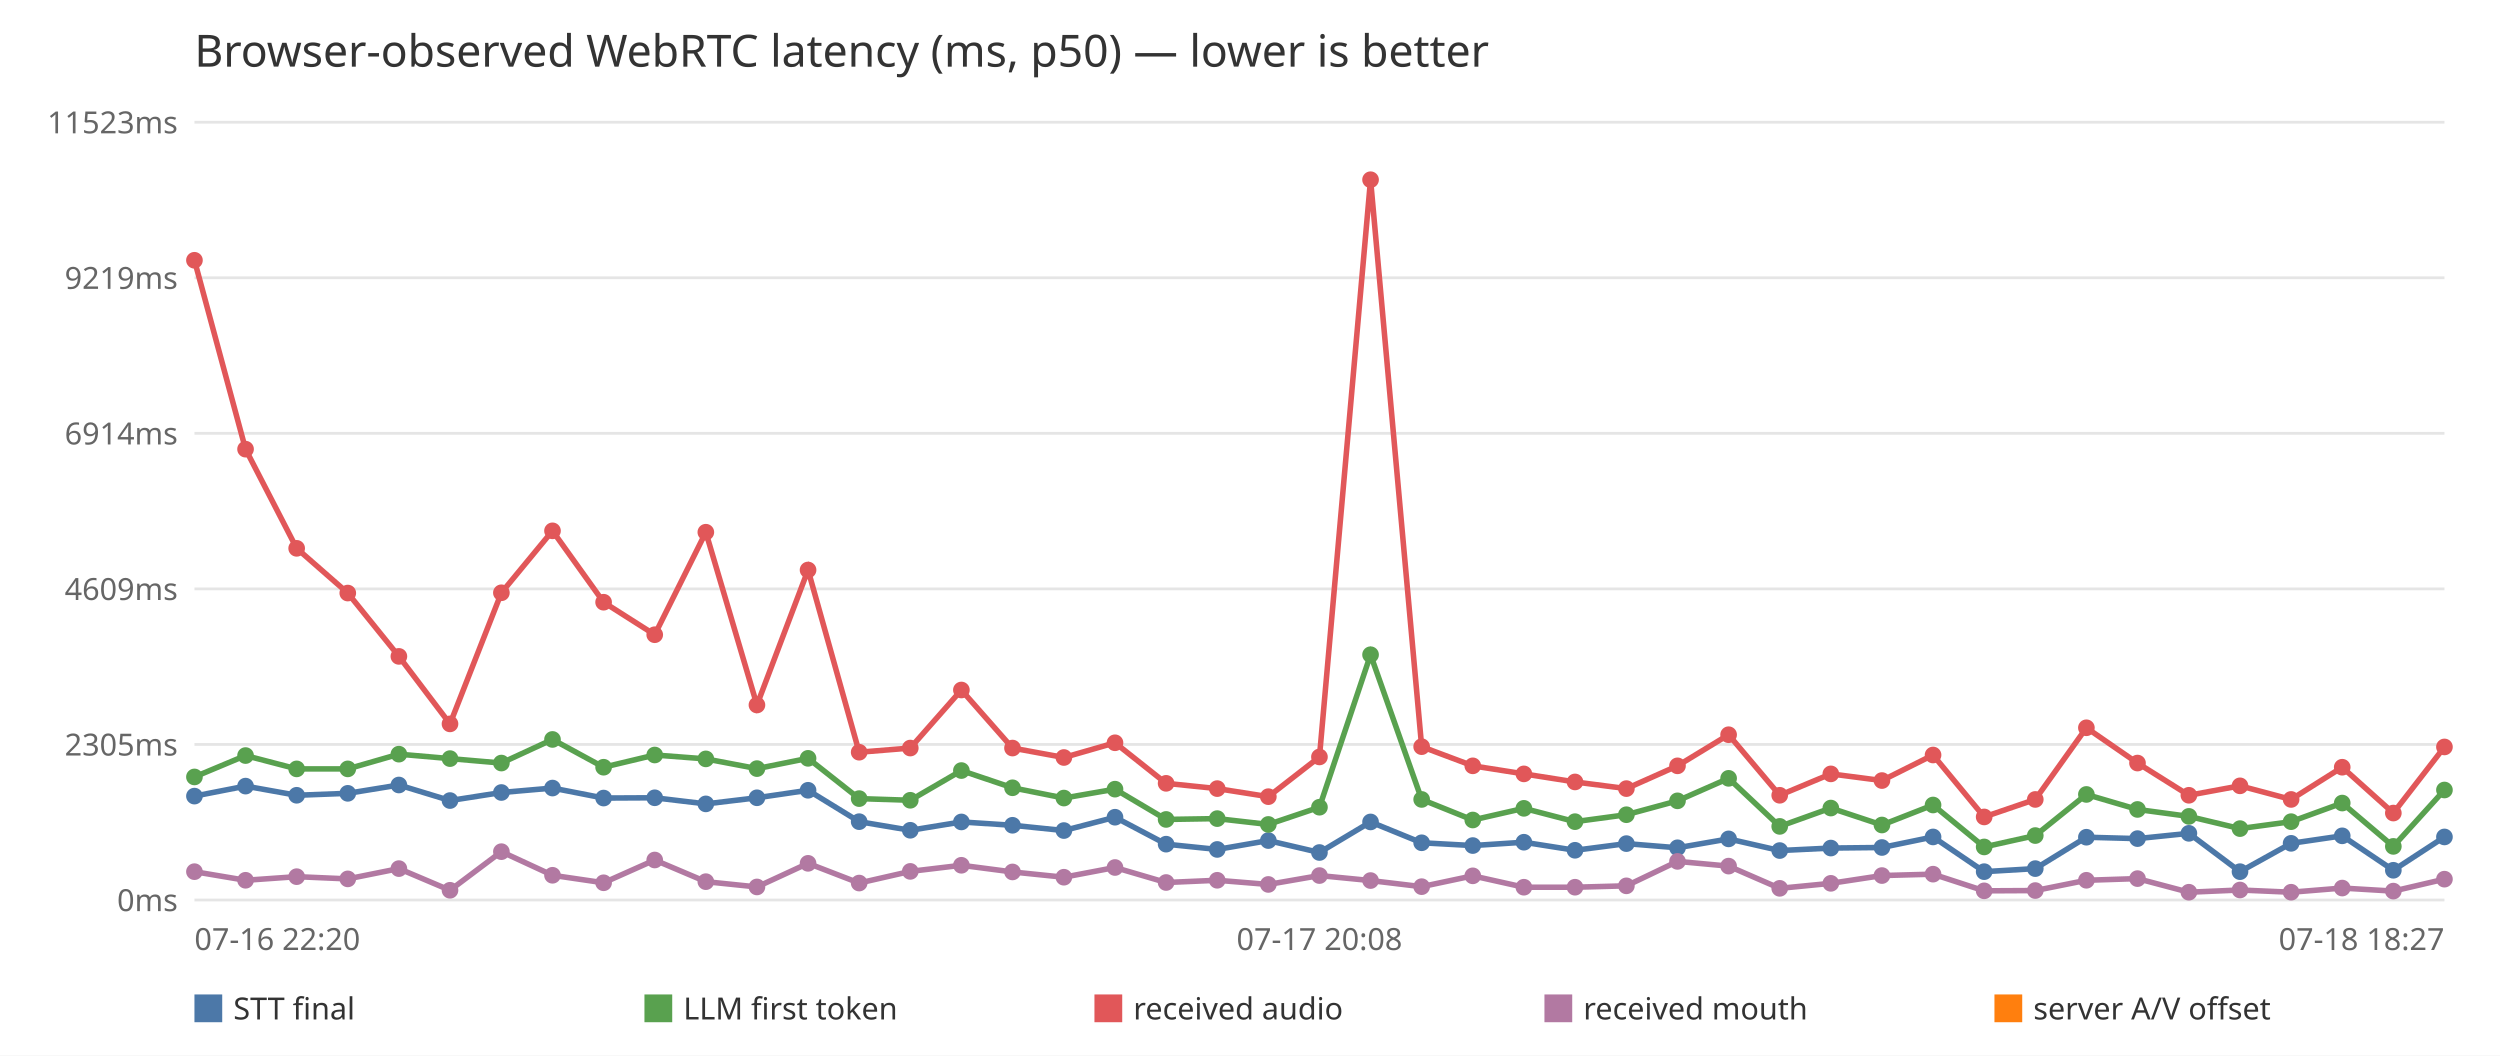
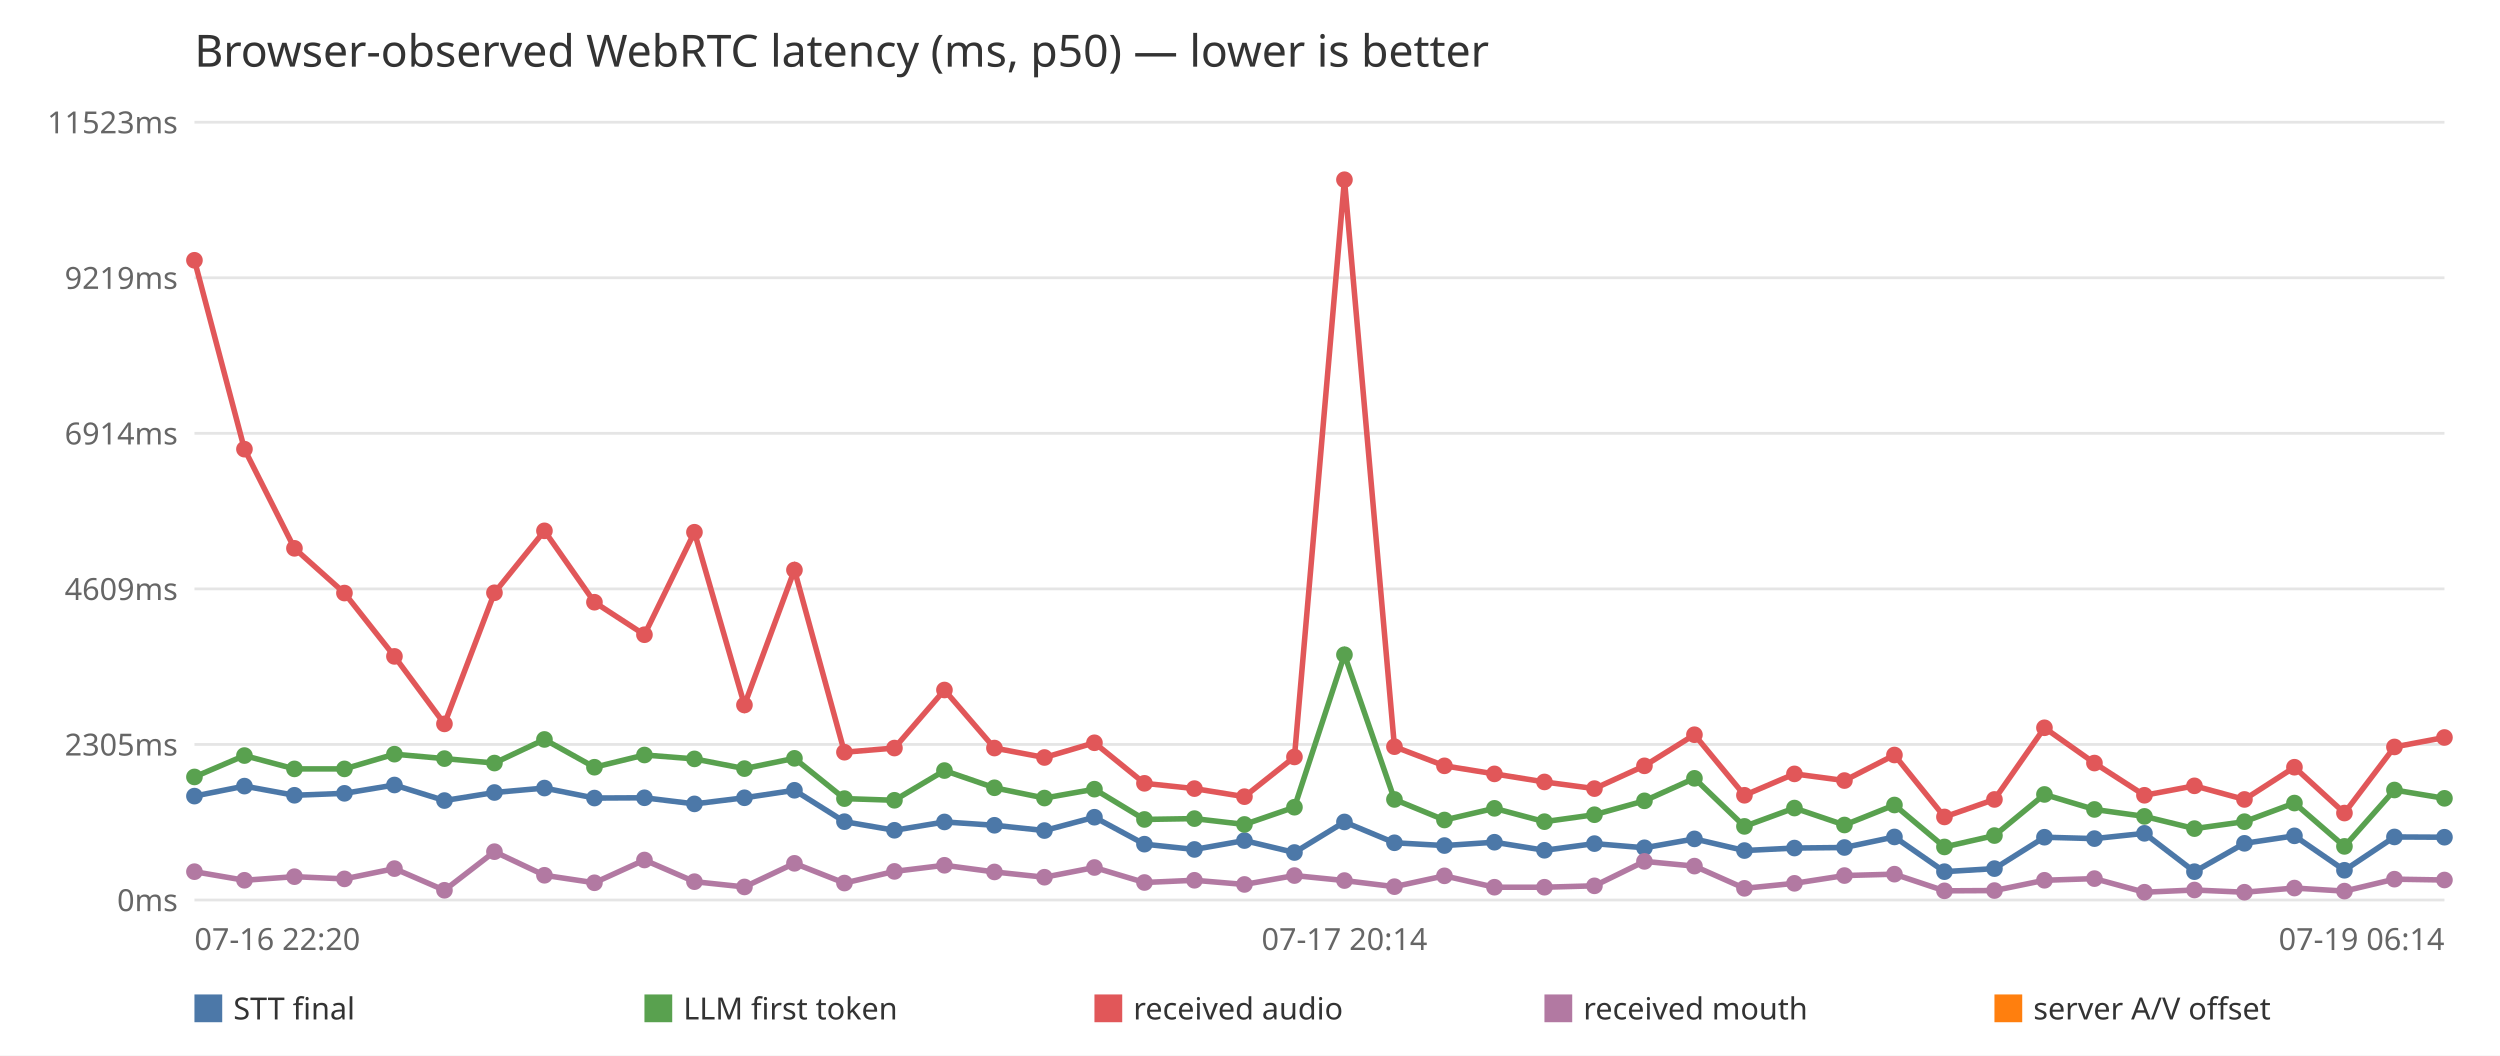
<svg xmlns="http://www.w3.org/2000/svg" width="900" height="380" viewBox="0 0 900 380" font-family="sans-serif">
  <rect width="900" height="380" fill="white" />
  <text x="70" y="24" font-size="16" fill="#333">Browser-observed WebRTC latency (ms, p50) — lower is better</text>
  <line x1="70" y1="324.0" x2="880" y2="324.0" stroke="#e5e5e5" />
  <text x="64" y="328.0" font-size="11" fill="#666" text-anchor="end">0ms</text>
  <line x1="70" y1="268.0" x2="880" y2="268.0" stroke="#e5e5e5" />
  <text x="64" y="272.0" font-size="11" fill="#666" text-anchor="end">2305ms</text>
  <line x1="70" y1="212.0" x2="880" y2="212.0" stroke="#e5e5e5" />
  <text x="64" y="216.0" font-size="11" fill="#666" text-anchor="end">4609ms</text>
  <line x1="70" y1="156.0" x2="880" y2="156.0" stroke="#e5e5e5" />
  <text x="64" y="160.0" font-size="11" fill="#666" text-anchor="end">6914ms</text>
  <line x1="70" y1="100.0" x2="880" y2="100.0" stroke="#e5e5e5" />
  <text x="64" y="104.0" font-size="11" fill="#666" text-anchor="end">9219ms</text>
  <line x1="70" y1="44.0" x2="880" y2="44.0" stroke="#e5e5e5" />
  <text x="64" y="48.0" font-size="11" fill="#666" text-anchor="end">11523ms</text>
  <text x="70.0" y="342" font-size="11" fill="#666" text-anchor="start">07-16 22:20</text>
-   <text x="475.0" y="342" font-size="11" fill="#666" text-anchor="middle">07-17 20:08</text>
-   <text x="880.0" y="342" font-size="11" fill="#666" text-anchor="end">07-18 18:27</text>
-   <polyline points="70.0,286.6 88.4,283.0 106.8,286.3 125.2,285.6 143.6,282.6 162.0,288.2 180.5,285.3 198.9,283.7 217.3,287.3 235.7,287.2 254.1,289.4 272.5,287.2 290.9,284.5 309.3,295.8 327.7,298.9 346.1,295.9 364.5,297.1 383.0,299.0 401.4,294.2 419.8,303.9 438.2,305.8 456.6,302.6 475.0,306.9 493.4,295.9 511.8,303.4 530.2,304.4 548.6,303.2 567.0,306.1 585.5,303.7 603.9,305.2 622.3,302.0 640.7,306.2 659.1,305.3 677.5,305.1 695.9,301.3 714.3,313.8 732.7,312.7 751.1,301.4 769.5,301.9 788.0,300.0 806.4,313.8 824.8,303.6 843.2,300.9 861.6,313.3 880.0,301.3" fill="none" stroke="#4c78a8" stroke-width="2" />
+   <text x="484.0" y="342" font-size="11" fill="#666" text-anchor="middle">07-17 20:14</text>
+   <text x="880.0" y="342" font-size="11" fill="#666" text-anchor="end">07-19 06:14</text>
+   <polyline points="70.0,286.6 88.0,283.0 106.0,286.3 124.0,285.6 142.0,282.6 160.0,288.2 178.0,285.3 196.0,283.7 214.0,287.3 232.0,287.2 250.0,289.4 268.0,287.2 286.0,284.5 304.0,295.8 322.0,298.9 340.0,295.9 358.0,297.1 376.0,299.0 394.0,294.2 412.0,303.9 430.0,305.8 448.0,302.6 466.0,306.9 484.0,295.9 502.0,303.4 520.0,304.4 538.0,303.2 556.0,306.1 574.0,303.7 592.0,305.2 610.0,302.0 628.0,306.2 646.0,305.3 664.0,305.1 682.0,301.3 700.0,313.8 718.0,312.7 736.0,301.4 754.0,301.9 772.0,300.0 790.0,313.8 808.0,303.6 826.0,300.9 844.0,313.3 862.0,301.3 880.0,301.4" fill="none" stroke="#4c78a8" stroke-width="2" />
  <circle cx="70.0" cy="286.6" r="3" fill="#4c78a8" />
-   <circle cx="88.4" cy="283.0" r="3" fill="#4c78a8" />
-   <circle cx="106.8" cy="286.3" r="3" fill="#4c78a8" />
-   <circle cx="125.2" cy="285.6" r="3" fill="#4c78a8" />
-   <circle cx="143.6" cy="282.6" r="3" fill="#4c78a8" />
-   <circle cx="162.0" cy="288.2" r="3" fill="#4c78a8" />
-   <circle cx="180.5" cy="285.3" r="3" fill="#4c78a8" />
-   <circle cx="198.9" cy="283.7" r="3" fill="#4c78a8" />
-   <circle cx="217.3" cy="287.3" r="3" fill="#4c78a8" />
-   <circle cx="235.7" cy="287.2" r="3" fill="#4c78a8" />
-   <circle cx="254.1" cy="289.4" r="3" fill="#4c78a8" />
-   <circle cx="272.5" cy="287.2" r="3" fill="#4c78a8" />
-   <circle cx="290.9" cy="284.5" r="3" fill="#4c78a8" />
-   <circle cx="309.3" cy="295.8" r="3" fill="#4c78a8" />
-   <circle cx="327.7" cy="298.9" r="3" fill="#4c78a8" />
-   <circle cx="346.1" cy="295.9" r="3" fill="#4c78a8" />
-   <circle cx="364.5" cy="297.1" r="3" fill="#4c78a8" />
-   <circle cx="383.0" cy="299.0" r="3" fill="#4c78a8" />
-   <circle cx="401.4" cy="294.2" r="3" fill="#4c78a8" />
-   <circle cx="419.8" cy="303.9" r="3" fill="#4c78a8" />
-   <circle cx="438.2" cy="305.8" r="3" fill="#4c78a8" />
-   <circle cx="456.6" cy="302.6" r="3" fill="#4c78a8" />
-   <circle cx="475.0" cy="306.9" r="3" fill="#4c78a8" />
-   <circle cx="493.4" cy="295.9" r="3" fill="#4c78a8" />
-   <circle cx="511.8" cy="303.4" r="3" fill="#4c78a8" />
-   <circle cx="530.2" cy="304.4" r="3" fill="#4c78a8" />
-   <circle cx="548.6" cy="303.2" r="3" fill="#4c78a8" />
-   <circle cx="567.0" cy="306.1" r="3" fill="#4c78a8" />
-   <circle cx="585.5" cy="303.7" r="3" fill="#4c78a8" />
-   <circle cx="603.9" cy="305.2" r="3" fill="#4c78a8" />
-   <circle cx="622.3" cy="302.0" r="3" fill="#4c78a8" />
-   <circle cx="640.7" cy="306.2" r="3" fill="#4c78a8" />
-   <circle cx="659.1" cy="305.3" r="3" fill="#4c78a8" />
-   <circle cx="677.5" cy="305.1" r="3" fill="#4c78a8" />
-   <circle cx="695.9" cy="301.3" r="3" fill="#4c78a8" />
-   <circle cx="714.3" cy="313.8" r="3" fill="#4c78a8" />
-   <circle cx="732.7" cy="312.7" r="3" fill="#4c78a8" />
-   <circle cx="751.1" cy="301.4" r="3" fill="#4c78a8" />
-   <circle cx="769.5" cy="301.9" r="3" fill="#4c78a8" />
-   <circle cx="788.0" cy="300.0" r="3" fill="#4c78a8" />
-   <circle cx="806.4" cy="313.8" r="3" fill="#4c78a8" />
-   <circle cx="824.8" cy="303.6" r="3" fill="#4c78a8" />
-   <circle cx="843.2" cy="300.9" r="3" fill="#4c78a8" />
-   <circle cx="861.6" cy="313.3" r="3" fill="#4c78a8" />
-   <circle cx="880.0" cy="301.3" r="3" fill="#4c78a8" />
+   <circle cx="88.0" cy="283.0" r="3" fill="#4c78a8" />
+   <circle cx="106.0" cy="286.3" r="3" fill="#4c78a8" />
+   <circle cx="124.0" cy="285.6" r="3" fill="#4c78a8" />
+   <circle cx="142.0" cy="282.6" r="3" fill="#4c78a8" />
+   <circle cx="160.0" cy="288.2" r="3" fill="#4c78a8" />
+   <circle cx="178.0" cy="285.3" r="3" fill="#4c78a8" />
+   <circle cx="196.0" cy="283.7" r="3" fill="#4c78a8" />
+   <circle cx="214.0" cy="287.3" r="3" fill="#4c78a8" />
+   <circle cx="232.0" cy="287.2" r="3" fill="#4c78a8" />
+   <circle cx="250.0" cy="289.4" r="3" fill="#4c78a8" />
+   <circle cx="268.0" cy="287.2" r="3" fill="#4c78a8" />
+   <circle cx="286.0" cy="284.5" r="3" fill="#4c78a8" />
+   <circle cx="304.0" cy="295.8" r="3" fill="#4c78a8" />
+   <circle cx="322.0" cy="298.9" r="3" fill="#4c78a8" />
+   <circle cx="340.0" cy="295.9" r="3" fill="#4c78a8" />
+   <circle cx="358.0" cy="297.1" r="3" fill="#4c78a8" />
+   <circle cx="376.0" cy="299.0" r="3" fill="#4c78a8" />
+   <circle cx="394.0" cy="294.2" r="3" fill="#4c78a8" />
+   <circle cx="412.0" cy="303.9" r="3" fill="#4c78a8" />
+   <circle cx="430.0" cy="305.8" r="3" fill="#4c78a8" />
+   <circle cx="448.0" cy="302.6" r="3" fill="#4c78a8" />
+   <circle cx="466.0" cy="306.9" r="3" fill="#4c78a8" />
+   <circle cx="484.0" cy="295.9" r="3" fill="#4c78a8" />
+   <circle cx="502.0" cy="303.4" r="3" fill="#4c78a8" />
+   <circle cx="520.0" cy="304.4" r="3" fill="#4c78a8" />
+   <circle cx="538.0" cy="303.2" r="3" fill="#4c78a8" />
+   <circle cx="556.0" cy="306.1" r="3" fill="#4c78a8" />
+   <circle cx="574.0" cy="303.7" r="3" fill="#4c78a8" />
+   <circle cx="592.0" cy="305.2" r="3" fill="#4c78a8" />
+   <circle cx="610.0" cy="302.0" r="3" fill="#4c78a8" />
+   <circle cx="628.0" cy="306.2" r="3" fill="#4c78a8" />
+   <circle cx="646.0" cy="305.3" r="3" fill="#4c78a8" />
+   <circle cx="664.0" cy="305.1" r="3" fill="#4c78a8" />
+   <circle cx="682.0" cy="301.3" r="3" fill="#4c78a8" />
+   <circle cx="700.0" cy="313.8" r="3" fill="#4c78a8" />
+   <circle cx="718.0" cy="312.7" r="3" fill="#4c78a8" />
+   <circle cx="736.0" cy="301.4" r="3" fill="#4c78a8" />
+   <circle cx="754.0" cy="301.9" r="3" fill="#4c78a8" />
+   <circle cx="772.0" cy="300.0" r="3" fill="#4c78a8" />
+   <circle cx="790.0" cy="313.8" r="3" fill="#4c78a8" />
+   <circle cx="808.0" cy="303.6" r="3" fill="#4c78a8" />
+   <circle cx="826.0" cy="300.9" r="3" fill="#4c78a8" />
+   <circle cx="844.0" cy="313.3" r="3" fill="#4c78a8" />
+   <circle cx="862.0" cy="301.3" r="3" fill="#4c78a8" />
+   <circle cx="880.0" cy="301.4" r="3" fill="#4c78a8" />
  <rect x="70.0" y="358" width="10" height="10" fill="#4c78a8" />
  <text x="84.0" y="367" font-size="11" fill="#333">STT final</text>
-   <polyline points="70.0,279.7 88.4,272.0 106.8,276.8 125.2,276.8 143.6,271.5 162.0,273.1 180.5,274.7 198.9,266.2 217.3,276.2 235.7,271.8 254.1,273.2 272.5,276.7 290.9,273.0 309.3,287.5 327.7,288.1 346.1,277.4 364.5,283.6 383.0,287.3 401.4,284.1 419.8,295.0 438.2,294.7 456.6,296.8 475.0,290.6 493.4,235.7 511.8,287.8 530.2,295.2 548.6,291.0 567.0,295.8 585.5,293.3 603.9,288.3 622.3,280.2 640.7,297.5 659.1,290.9 677.5,297.0 695.9,289.8 714.3,304.9 732.7,300.8 751.1,286.0 769.5,291.4 788.0,293.9 806.4,298.3 824.8,295.8 843.2,289.1 861.6,304.7 880.0,284.4" fill="none" stroke="#59a14f" stroke-width="2" />
+   <polyline points="70.0,279.7 88.0,272.0 106.0,276.8 124.0,276.8 142.0,271.5 160.0,273.1 178.0,274.7 196.0,266.2 214.0,276.2 232.0,271.8 250.0,273.2 268.0,276.7 286.0,273.0 304.0,287.5 322.0,288.1 340.0,277.4 358.0,283.6 376.0,287.3 394.0,284.1 412.0,295.0 430.0,294.7 448.0,296.8 466.0,290.6 484.0,235.7 502.0,287.8 520.0,295.2 538.0,291.0 556.0,295.8 574.0,293.3 592.0,288.3 610.0,280.2 628.0,297.5 646.0,290.9 664.0,297.0 682.0,289.8 700.0,304.9 718.0,300.8 736.0,286.0 754.0,291.4 772.0,293.9 790.0,298.3 808.0,295.8 826.0,289.1 844.0,304.7 862.0,284.4 880.0,287.4" fill="none" stroke="#59a14f" stroke-width="2" />
  <circle cx="70.0" cy="279.7" r="3" fill="#59a14f" />
-   <circle cx="88.4" cy="272.0" r="3" fill="#59a14f" />
-   <circle cx="106.8" cy="276.8" r="3" fill="#59a14f" />
-   <circle cx="125.2" cy="276.8" r="3" fill="#59a14f" />
-   <circle cx="143.6" cy="271.5" r="3" fill="#59a14f" />
-   <circle cx="162.0" cy="273.1" r="3" fill="#59a14f" />
-   <circle cx="180.5" cy="274.7" r="3" fill="#59a14f" />
-   <circle cx="198.9" cy="266.2" r="3" fill="#59a14f" />
-   <circle cx="217.3" cy="276.2" r="3" fill="#59a14f" />
-   <circle cx="235.7" cy="271.8" r="3" fill="#59a14f" />
-   <circle cx="254.1" cy="273.2" r="3" fill="#59a14f" />
-   <circle cx="272.5" cy="276.7" r="3" fill="#59a14f" />
-   <circle cx="290.9" cy="273.0" r="3" fill="#59a14f" />
-   <circle cx="309.3" cy="287.5" r="3" fill="#59a14f" />
-   <circle cx="327.7" cy="288.1" r="3" fill="#59a14f" />
-   <circle cx="346.1" cy="277.4" r="3" fill="#59a14f" />
-   <circle cx="364.5" cy="283.6" r="3" fill="#59a14f" />
-   <circle cx="383.0" cy="287.3" r="3" fill="#59a14f" />
-   <circle cx="401.4" cy="284.1" r="3" fill="#59a14f" />
-   <circle cx="419.8" cy="295.0" r="3" fill="#59a14f" />
-   <circle cx="438.2" cy="294.7" r="3" fill="#59a14f" />
-   <circle cx="456.6" cy="296.8" r="3" fill="#59a14f" />
-   <circle cx="475.0" cy="290.6" r="3" fill="#59a14f" />
-   <circle cx="493.4" cy="235.7" r="3" fill="#59a14f" />
-   <circle cx="511.8" cy="287.8" r="3" fill="#59a14f" />
-   <circle cx="530.2" cy="295.2" r="3" fill="#59a14f" />
-   <circle cx="548.6" cy="291.0" r="3" fill="#59a14f" />
-   <circle cx="567.0" cy="295.8" r="3" fill="#59a14f" />
-   <circle cx="585.5" cy="293.3" r="3" fill="#59a14f" />
-   <circle cx="603.9" cy="288.3" r="3" fill="#59a14f" />
-   <circle cx="622.3" cy="280.2" r="3" fill="#59a14f" />
-   <circle cx="640.7" cy="297.5" r="3" fill="#59a14f" />
-   <circle cx="659.1" cy="290.9" r="3" fill="#59a14f" />
-   <circle cx="677.5" cy="297.0" r="3" fill="#59a14f" />
-   <circle cx="695.9" cy="289.8" r="3" fill="#59a14f" />
-   <circle cx="714.3" cy="304.9" r="3" fill="#59a14f" />
-   <circle cx="732.7" cy="300.8" r="3" fill="#59a14f" />
-   <circle cx="751.1" cy="286.0" r="3" fill="#59a14f" />
-   <circle cx="769.5" cy="291.4" r="3" fill="#59a14f" />
-   <circle cx="788.0" cy="293.9" r="3" fill="#59a14f" />
-   <circle cx="806.4" cy="298.3" r="3" fill="#59a14f" />
-   <circle cx="824.8" cy="295.8" r="3" fill="#59a14f" />
-   <circle cx="843.2" cy="289.1" r="3" fill="#59a14f" />
-   <circle cx="861.6" cy="304.7" r="3" fill="#59a14f" />
-   <circle cx="880.0" cy="284.4" r="3" fill="#59a14f" />
+   <circle cx="88.0" cy="272.0" r="3" fill="#59a14f" />
+   <circle cx="106.0" cy="276.8" r="3" fill="#59a14f" />
+   <circle cx="124.0" cy="276.8" r="3" fill="#59a14f" />
+   <circle cx="142.0" cy="271.5" r="3" fill="#59a14f" />
+   <circle cx="160.0" cy="273.1" r="3" fill="#59a14f" />
+   <circle cx="178.0" cy="274.7" r="3" fill="#59a14f" />
+   <circle cx="196.0" cy="266.2" r="3" fill="#59a14f" />
+   <circle cx="214.0" cy="276.2" r="3" fill="#59a14f" />
+   <circle cx="232.0" cy="271.8" r="3" fill="#59a14f" />
+   <circle cx="250.0" cy="273.2" r="3" fill="#59a14f" />
+   <circle cx="268.0" cy="276.7" r="3" fill="#59a14f" />
+   <circle cx="286.0" cy="273.0" r="3" fill="#59a14f" />
+   <circle cx="304.0" cy="287.5" r="3" fill="#59a14f" />
+   <circle cx="322.0" cy="288.1" r="3" fill="#59a14f" />
+   <circle cx="340.0" cy="277.4" r="3" fill="#59a14f" />
+   <circle cx="358.0" cy="283.6" r="3" fill="#59a14f" />
+   <circle cx="376.0" cy="287.3" r="3" fill="#59a14f" />
+   <circle cx="394.0" cy="284.1" r="3" fill="#59a14f" />
+   <circle cx="412.0" cy="295.0" r="3" fill="#59a14f" />
+   <circle cx="430.0" cy="294.7" r="3" fill="#59a14f" />
+   <circle cx="448.0" cy="296.8" r="3" fill="#59a14f" />
+   <circle cx="466.0" cy="290.6" r="3" fill="#59a14f" />
+   <circle cx="484.0" cy="235.7" r="3" fill="#59a14f" />
+   <circle cx="502.0" cy="287.8" r="3" fill="#59a14f" />
+   <circle cx="520.0" cy="295.2" r="3" fill="#59a14f" />
+   <circle cx="538.0" cy="291.0" r="3" fill="#59a14f" />
+   <circle cx="556.0" cy="295.8" r="3" fill="#59a14f" />
+   <circle cx="574.0" cy="293.3" r="3" fill="#59a14f" />
+   <circle cx="592.0" cy="288.3" r="3" fill="#59a14f" />
+   <circle cx="610.0" cy="280.2" r="3" fill="#59a14f" />
+   <circle cx="628.0" cy="297.5" r="3" fill="#59a14f" />
+   <circle cx="646.0" cy="290.9" r="3" fill="#59a14f" />
+   <circle cx="664.0" cy="297.0" r="3" fill="#59a14f" />
+   <circle cx="682.0" cy="289.8" r="3" fill="#59a14f" />
+   <circle cx="700.0" cy="304.9" r="3" fill="#59a14f" />
+   <circle cx="718.0" cy="300.8" r="3" fill="#59a14f" />
+   <circle cx="736.0" cy="286.0" r="3" fill="#59a14f" />
+   <circle cx="754.0" cy="291.4" r="3" fill="#59a14f" />
+   <circle cx="772.0" cy="293.9" r="3" fill="#59a14f" />
+   <circle cx="790.0" cy="298.3" r="3" fill="#59a14f" />
+   <circle cx="808.0" cy="295.8" r="3" fill="#59a14f" />
+   <circle cx="826.0" cy="289.1" r="3" fill="#59a14f" />
+   <circle cx="844.0" cy="304.7" r="3" fill="#59a14f" />
+   <circle cx="862.0" cy="284.4" r="3" fill="#59a14f" />
+   <circle cx="880.0" cy="287.4" r="3" fill="#59a14f" />
  <rect x="232.0" y="358" width="10" height="10" fill="#59a14f" />
  <text x="246.0" y="367" font-size="11" fill="#333">LLM first token</text>
-   <polyline points="70.0,93.7 88.4,161.7 106.8,197.4 125.2,213.5 143.6,236.3 162.0,260.6 180.5,213.4 198.9,191.1 217.3,216.8 235.7,228.5 254.1,191.6 272.5,253.8 290.9,205.2 309.3,270.8 327.7,269.3 346.1,248.4 364.5,269.3 383.0,272.7 401.4,267.4 419.8,282.0 438.2,283.9 456.6,286.8 475.0,272.5 493.4,64.7 511.8,268.8 530.2,275.7 548.6,278.6 567.0,281.5 585.5,283.9 603.9,275.7 622.3,264.5 640.7,286.3 659.1,278.6 677.5,281.0 695.9,271.8 714.3,294.1 732.7,287.8 751.1,262.0 769.5,274.7 788.0,286.3 806.4,282.9 824.8,287.8 843.2,276.2 861.6,292.7 880.0,268.9" fill="none" stroke="#e15759" stroke-width="2" />
+   <polyline points="70.0,93.7 88.0,161.7 106.0,197.4 124.0,213.5 142.0,236.3 160.0,260.6 178.0,213.4 196.0,191.1 214.0,216.8 232.0,228.5 250.0,191.6 268.0,253.8 286.0,205.2 304.0,270.8 322.0,269.3 340.0,248.4 358.0,269.3 376.0,272.7 394.0,267.4 412.0,282.0 430.0,283.9 448.0,286.8 466.0,272.5 484.0,64.7 502.0,268.8 520.0,275.7 538.0,278.6 556.0,281.5 574.0,283.9 592.0,275.7 610.0,264.5 628.0,286.3 646.0,278.6 664.0,281.0 682.0,271.8 700.0,294.1 718.0,287.8 736.0,262.0 754.0,274.7 772.0,286.3 790.0,282.9 808.0,287.8 826.0,276.2 844.0,292.7 862.0,268.9 880.0,265.5" fill="none" stroke="#e15759" stroke-width="2" />
  <circle cx="70.0" cy="93.7" r="3" fill="#e15759" />
-   <circle cx="88.4" cy="161.7" r="3" fill="#e15759" />
-   <circle cx="106.8" cy="197.4" r="3" fill="#e15759" />
-   <circle cx="125.2" cy="213.5" r="3" fill="#e15759" />
-   <circle cx="143.6" cy="236.3" r="3" fill="#e15759" />
-   <circle cx="162.0" cy="260.6" r="3" fill="#e15759" />
-   <circle cx="180.5" cy="213.4" r="3" fill="#e15759" />
-   <circle cx="198.9" cy="191.1" r="3" fill="#e15759" />
-   <circle cx="217.3" cy="216.8" r="3" fill="#e15759" />
-   <circle cx="235.7" cy="228.5" r="3" fill="#e15759" />
-   <circle cx="254.1" cy="191.6" r="3" fill="#e15759" />
-   <circle cx="272.5" cy="253.8" r="3" fill="#e15759" />
-   <circle cx="290.9" cy="205.2" r="3" fill="#e15759" />
-   <circle cx="309.3" cy="270.8" r="3" fill="#e15759" />
-   <circle cx="327.7" cy="269.3" r="3" fill="#e15759" />
-   <circle cx="346.1" cy="248.4" r="3" fill="#e15759" />
-   <circle cx="364.5" cy="269.3" r="3" fill="#e15759" />
-   <circle cx="383.0" cy="272.7" r="3" fill="#e15759" />
-   <circle cx="401.4" cy="267.4" r="3" fill="#e15759" />
-   <circle cx="419.8" cy="282.0" r="3" fill="#e15759" />
-   <circle cx="438.2" cy="283.9" r="3" fill="#e15759" />
-   <circle cx="456.6" cy="286.8" r="3" fill="#e15759" />
-   <circle cx="475.0" cy="272.5" r="3" fill="#e15759" />
-   <circle cx="493.4" cy="64.7" r="3" fill="#e15759" />
-   <circle cx="511.8" cy="268.8" r="3" fill="#e15759" />
-   <circle cx="530.2" cy="275.7" r="3" fill="#e15759" />
-   <circle cx="548.6" cy="278.6" r="3" fill="#e15759" />
-   <circle cx="567.0" cy="281.5" r="3" fill="#e15759" />
-   <circle cx="585.5" cy="283.9" r="3" fill="#e15759" />
-   <circle cx="603.9" cy="275.7" r="3" fill="#e15759" />
-   <circle cx="622.3" cy="264.5" r="3" fill="#e15759" />
-   <circle cx="640.7" cy="286.3" r="3" fill="#e15759" />
-   <circle cx="659.1" cy="278.6" r="3" fill="#e15759" />
-   <circle cx="677.5" cy="281.0" r="3" fill="#e15759" />
-   <circle cx="695.9" cy="271.8" r="3" fill="#e15759" />
-   <circle cx="714.3" cy="294.1" r="3" fill="#e15759" />
-   <circle cx="732.7" cy="287.8" r="3" fill="#e15759" />
-   <circle cx="751.1" cy="262.0" r="3" fill="#e15759" />
-   <circle cx="769.5" cy="274.7" r="3" fill="#e15759" />
-   <circle cx="788.0" cy="286.3" r="3" fill="#e15759" />
-   <circle cx="806.4" cy="282.9" r="3" fill="#e15759" />
-   <circle cx="824.8" cy="287.8" r="3" fill="#e15759" />
-   <circle cx="843.2" cy="276.2" r="3" fill="#e15759" />
-   <circle cx="861.6" cy="292.7" r="3" fill="#e15759" />
-   <circle cx="880.0" cy="268.9" r="3" fill="#e15759" />
+   <circle cx="88.0" cy="161.7" r="3" fill="#e15759" />
+   <circle cx="106.0" cy="197.4" r="3" fill="#e15759" />
+   <circle cx="124.0" cy="213.5" r="3" fill="#e15759" />
+   <circle cx="142.0" cy="236.3" r="3" fill="#e15759" />
+   <circle cx="160.0" cy="260.6" r="3" fill="#e15759" />
+   <circle cx="178.0" cy="213.4" r="3" fill="#e15759" />
+   <circle cx="196.0" cy="191.1" r="3" fill="#e15759" />
+   <circle cx="214.0" cy="216.8" r="3" fill="#e15759" />
+   <circle cx="232.0" cy="228.5" r="3" fill="#e15759" />
+   <circle cx="250.0" cy="191.6" r="3" fill="#e15759" />
+   <circle cx="268.0" cy="253.8" r="3" fill="#e15759" />
+   <circle cx="286.0" cy="205.2" r="3" fill="#e15759" />
+   <circle cx="304.0" cy="270.8" r="3" fill="#e15759" />
+   <circle cx="322.0" cy="269.3" r="3" fill="#e15759" />
+   <circle cx="340.0" cy="248.4" r="3" fill="#e15759" />
+   <circle cx="358.0" cy="269.3" r="3" fill="#e15759" />
+   <circle cx="376.0" cy="272.7" r="3" fill="#e15759" />
+   <circle cx="394.0" cy="267.4" r="3" fill="#e15759" />
+   <circle cx="412.0" cy="282.0" r="3" fill="#e15759" />
+   <circle cx="430.0" cy="283.9" r="3" fill="#e15759" />
+   <circle cx="448.0" cy="286.8" r="3" fill="#e15759" />
+   <circle cx="466.0" cy="272.5" r="3" fill="#e15759" />
+   <circle cx="484.0" cy="64.7" r="3" fill="#e15759" />
+   <circle cx="502.0" cy="268.8" r="3" fill="#e15759" />
+   <circle cx="520.0" cy="275.7" r="3" fill="#e15759" />
+   <circle cx="538.0" cy="278.6" r="3" fill="#e15759" />
+   <circle cx="556.0" cy="281.5" r="3" fill="#e15759" />
+   <circle cx="574.0" cy="283.9" r="3" fill="#e15759" />
+   <circle cx="592.0" cy="275.7" r="3" fill="#e15759" />
+   <circle cx="610.0" cy="264.5" r="3" fill="#e15759" />
+   <circle cx="628.0" cy="286.3" r="3" fill="#e15759" />
+   <circle cx="646.0" cy="278.6" r="3" fill="#e15759" />
+   <circle cx="664.0" cy="281.0" r="3" fill="#e15759" />
+   <circle cx="682.0" cy="271.8" r="3" fill="#e15759" />
+   <circle cx="700.0" cy="294.1" r="3" fill="#e15759" />
+   <circle cx="718.0" cy="287.8" r="3" fill="#e15759" />
+   <circle cx="736.0" cy="262.0" r="3" fill="#e15759" />
+   <circle cx="754.0" cy="274.7" r="3" fill="#e15759" />
+   <circle cx="772.0" cy="286.3" r="3" fill="#e15759" />
+   <circle cx="790.0" cy="282.9" r="3" fill="#e15759" />
+   <circle cx="808.0" cy="287.8" r="3" fill="#e15759" />
+   <circle cx="826.0" cy="276.2" r="3" fill="#e15759" />
+   <circle cx="844.0" cy="292.7" r="3" fill="#e15759" />
+   <circle cx="862.0" cy="268.9" r="3" fill="#e15759" />
+   <circle cx="880.0" cy="265.5" r="3" fill="#e15759" />
  <rect x="394.0" y="358" width="10" height="10" fill="#e15759" />
  <text x="408.0" y="367" font-size="11" fill="#333">received audio</text>
-   <polyline points="70.0,313.8 88.4,316.9 106.8,315.6 125.2,316.4 143.6,312.7 162.0,320.5 180.5,306.6 198.9,315.1 217.3,317.8 235.7,309.6 254.1,317.4 272.5,319.3 290.9,310.8 309.3,317.9 327.7,313.7 346.1,311.5 364.5,313.9 383.0,315.8 401.4,312.3 419.8,317.7 438.2,316.9 456.6,318.4 475.0,315.2 493.4,317.0 511.8,319.2 530.2,315.3 548.6,319.4 567.0,319.4 585.5,318.9 603.9,310.1 622.3,311.8 640.7,319.8 659.1,318.0 677.5,315.2 695.9,314.7 714.3,320.7 732.7,320.6 751.1,316.9 769.5,316.3 788.0,321.2 806.4,320.4 824.8,321.2 843.2,319.7 861.6,320.8 880.0,316.5" fill="none" stroke="#b279a2" stroke-width="2" />
+   <polyline points="70.0,313.8 88.0,316.9 106.0,315.6 124.0,316.4 142.0,312.7 160.0,320.5 178.0,306.6 196.0,315.1 214.0,317.8 232.0,309.6 250.0,317.4 268.0,319.3 286.0,310.8 304.0,317.9 322.0,313.7 340.0,311.5 358.0,313.9 376.0,315.8 394.0,312.3 412.0,317.7 430.0,316.9 448.0,318.4 466.0,315.2 484.0,317.0 502.0,319.2 520.0,315.3 538.0,319.4 556.0,319.4 574.0,318.9 592.0,310.1 610.0,311.8 628.0,319.8 646.0,318.0 664.0,315.2 682.0,314.7 700.0,320.7 718.0,320.6 736.0,316.9 754.0,316.3 772.0,321.2 790.0,320.4 808.0,321.2 826.0,319.7 844.0,320.8 862.0,316.5 880.0,316.8" fill="none" stroke="#b279a2" stroke-width="2" />
  <circle cx="70.0" cy="313.8" r="3" fill="#b279a2" />
-   <circle cx="88.4" cy="316.9" r="3" fill="#b279a2" />
-   <circle cx="106.8" cy="315.6" r="3" fill="#b279a2" />
-   <circle cx="125.2" cy="316.4" r="3" fill="#b279a2" />
-   <circle cx="143.6" cy="312.7" r="3" fill="#b279a2" />
-   <circle cx="162.0" cy="320.5" r="3" fill="#b279a2" />
-   <circle cx="180.5" cy="306.6" r="3" fill="#b279a2" />
-   <circle cx="198.9" cy="315.1" r="3" fill="#b279a2" />
-   <circle cx="217.3" cy="317.8" r="3" fill="#b279a2" />
-   <circle cx="235.7" cy="309.6" r="3" fill="#b279a2" />
-   <circle cx="254.1" cy="317.4" r="3" fill="#b279a2" />
-   <circle cx="272.5" cy="319.3" r="3" fill="#b279a2" />
-   <circle cx="290.9" cy="310.8" r="3" fill="#b279a2" />
-   <circle cx="309.3" cy="317.9" r="3" fill="#b279a2" />
-   <circle cx="327.7" cy="313.7" r="3" fill="#b279a2" />
-   <circle cx="346.1" cy="311.5" r="3" fill="#b279a2" />
-   <circle cx="364.5" cy="313.9" r="3" fill="#b279a2" />
-   <circle cx="383.0" cy="315.8" r="3" fill="#b279a2" />
-   <circle cx="401.4" cy="312.3" r="3" fill="#b279a2" />
-   <circle cx="419.8" cy="317.7" r="3" fill="#b279a2" />
-   <circle cx="438.2" cy="316.9" r="3" fill="#b279a2" />
-   <circle cx="456.6" cy="318.4" r="3" fill="#b279a2" />
-   <circle cx="475.0" cy="315.2" r="3" fill="#b279a2" />
-   <circle cx="493.4" cy="317.0" r="3" fill="#b279a2" />
-   <circle cx="511.8" cy="319.2" r="3" fill="#b279a2" />
-   <circle cx="530.2" cy="315.3" r="3" fill="#b279a2" />
-   <circle cx="548.6" cy="319.4" r="3" fill="#b279a2" />
-   <circle cx="567.0" cy="319.4" r="3" fill="#b279a2" />
-   <circle cx="585.5" cy="318.9" r="3" fill="#b279a2" />
-   <circle cx="603.9" cy="310.1" r="3" fill="#b279a2" />
-   <circle cx="622.3" cy="311.8" r="3" fill="#b279a2" />
-   <circle cx="640.7" cy="319.8" r="3" fill="#b279a2" />
-   <circle cx="659.1" cy="318.0" r="3" fill="#b279a2" />
-   <circle cx="677.5" cy="315.2" r="3" fill="#b279a2" />
-   <circle cx="695.9" cy="314.7" r="3" fill="#b279a2" />
-   <circle cx="714.3" cy="320.7" r="3" fill="#b279a2" />
-   <circle cx="732.7" cy="320.6" r="3" fill="#b279a2" />
-   <circle cx="751.1" cy="316.9" r="3" fill="#b279a2" />
-   <circle cx="769.5" cy="316.3" r="3" fill="#b279a2" />
-   <circle cx="788.0" cy="321.2" r="3" fill="#b279a2" />
-   <circle cx="806.4" cy="320.4" r="3" fill="#b279a2" />
-   <circle cx="824.8" cy="321.2" r="3" fill="#b279a2" />
-   <circle cx="843.2" cy="319.7" r="3" fill="#b279a2" />
-   <circle cx="861.6" cy="320.8" r="3" fill="#b279a2" />
-   <circle cx="880.0" cy="316.5" r="3" fill="#b279a2" />
+   <circle cx="88.0" cy="316.9" r="3" fill="#b279a2" />
+   <circle cx="106.0" cy="315.6" r="3" fill="#b279a2" />
+   <circle cx="124.0" cy="316.4" r="3" fill="#b279a2" />
+   <circle cx="142.0" cy="312.7" r="3" fill="#b279a2" />
+   <circle cx="160.0" cy="320.5" r="3" fill="#b279a2" />
+   <circle cx="178.0" cy="306.6" r="3" fill="#b279a2" />
+   <circle cx="196.0" cy="315.1" r="3" fill="#b279a2" />
+   <circle cx="214.0" cy="317.8" r="3" fill="#b279a2" />
+   <circle cx="232.0" cy="309.6" r="3" fill="#b279a2" />
+   <circle cx="250.0" cy="317.4" r="3" fill="#b279a2" />
+   <circle cx="268.0" cy="319.3" r="3" fill="#b279a2" />
+   <circle cx="286.0" cy="310.8" r="3" fill="#b279a2" />
+   <circle cx="304.0" cy="317.9" r="3" fill="#b279a2" />
+   <circle cx="322.0" cy="313.7" r="3" fill="#b279a2" />
+   <circle cx="340.0" cy="311.5" r="3" fill="#b279a2" />
+   <circle cx="358.0" cy="313.9" r="3" fill="#b279a2" />
+   <circle cx="376.0" cy="315.8" r="3" fill="#b279a2" />
+   <circle cx="394.0" cy="312.3" r="3" fill="#b279a2" />
+   <circle cx="412.0" cy="317.7" r="3" fill="#b279a2" />
+   <circle cx="430.0" cy="316.9" r="3" fill="#b279a2" />
+   <circle cx="448.0" cy="318.4" r="3" fill="#b279a2" />
+   <circle cx="466.0" cy="315.2" r="3" fill="#b279a2" />
+   <circle cx="484.0" cy="317.0" r="3" fill="#b279a2" />
+   <circle cx="502.0" cy="319.2" r="3" fill="#b279a2" />
+   <circle cx="520.0" cy="315.3" r="3" fill="#b279a2" />
+   <circle cx="538.0" cy="319.4" r="3" fill="#b279a2" />
+   <circle cx="556.0" cy="319.4" r="3" fill="#b279a2" />
+   <circle cx="574.0" cy="318.9" r="3" fill="#b279a2" />
+   <circle cx="592.0" cy="310.1" r="3" fill="#b279a2" />
+   <circle cx="610.0" cy="311.8" r="3" fill="#b279a2" />
+   <circle cx="628.0" cy="319.8" r="3" fill="#b279a2" />
+   <circle cx="646.0" cy="318.0" r="3" fill="#b279a2" />
+   <circle cx="664.0" cy="315.2" r="3" fill="#b279a2" />
+   <circle cx="682.0" cy="314.7" r="3" fill="#b279a2" />
+   <circle cx="700.0" cy="320.7" r="3" fill="#b279a2" />
+   <circle cx="718.0" cy="320.6" r="3" fill="#b279a2" />
+   <circle cx="736.0" cy="316.9" r="3" fill="#b279a2" />
+   <circle cx="754.0" cy="316.3" r="3" fill="#b279a2" />
+   <circle cx="772.0" cy="321.2" r="3" fill="#b279a2" />
+   <circle cx="790.0" cy="320.4" r="3" fill="#b279a2" />
+   <circle cx="808.0" cy="321.2" r="3" fill="#b279a2" />
+   <circle cx="826.0" cy="319.7" r="3" fill="#b279a2" />
+   <circle cx="844.0" cy="320.8" r="3" fill="#b279a2" />
+   <circle cx="862.0" cy="316.5" r="3" fill="#b279a2" />
+   <circle cx="880.0" cy="316.8" r="3" fill="#b279a2" />
  <rect x="556.0" y="358" width="10" height="10" fill="#b279a2" />
  <text x="570.0" y="367" font-size="11" fill="#333">received mouth</text>
  <rect x="718.0" y="358" width="10" height="10" fill="#ff7f0e" />
  <text x="732.0" y="367" font-size="11" fill="#333">server A/V offset</text>
</svg>
